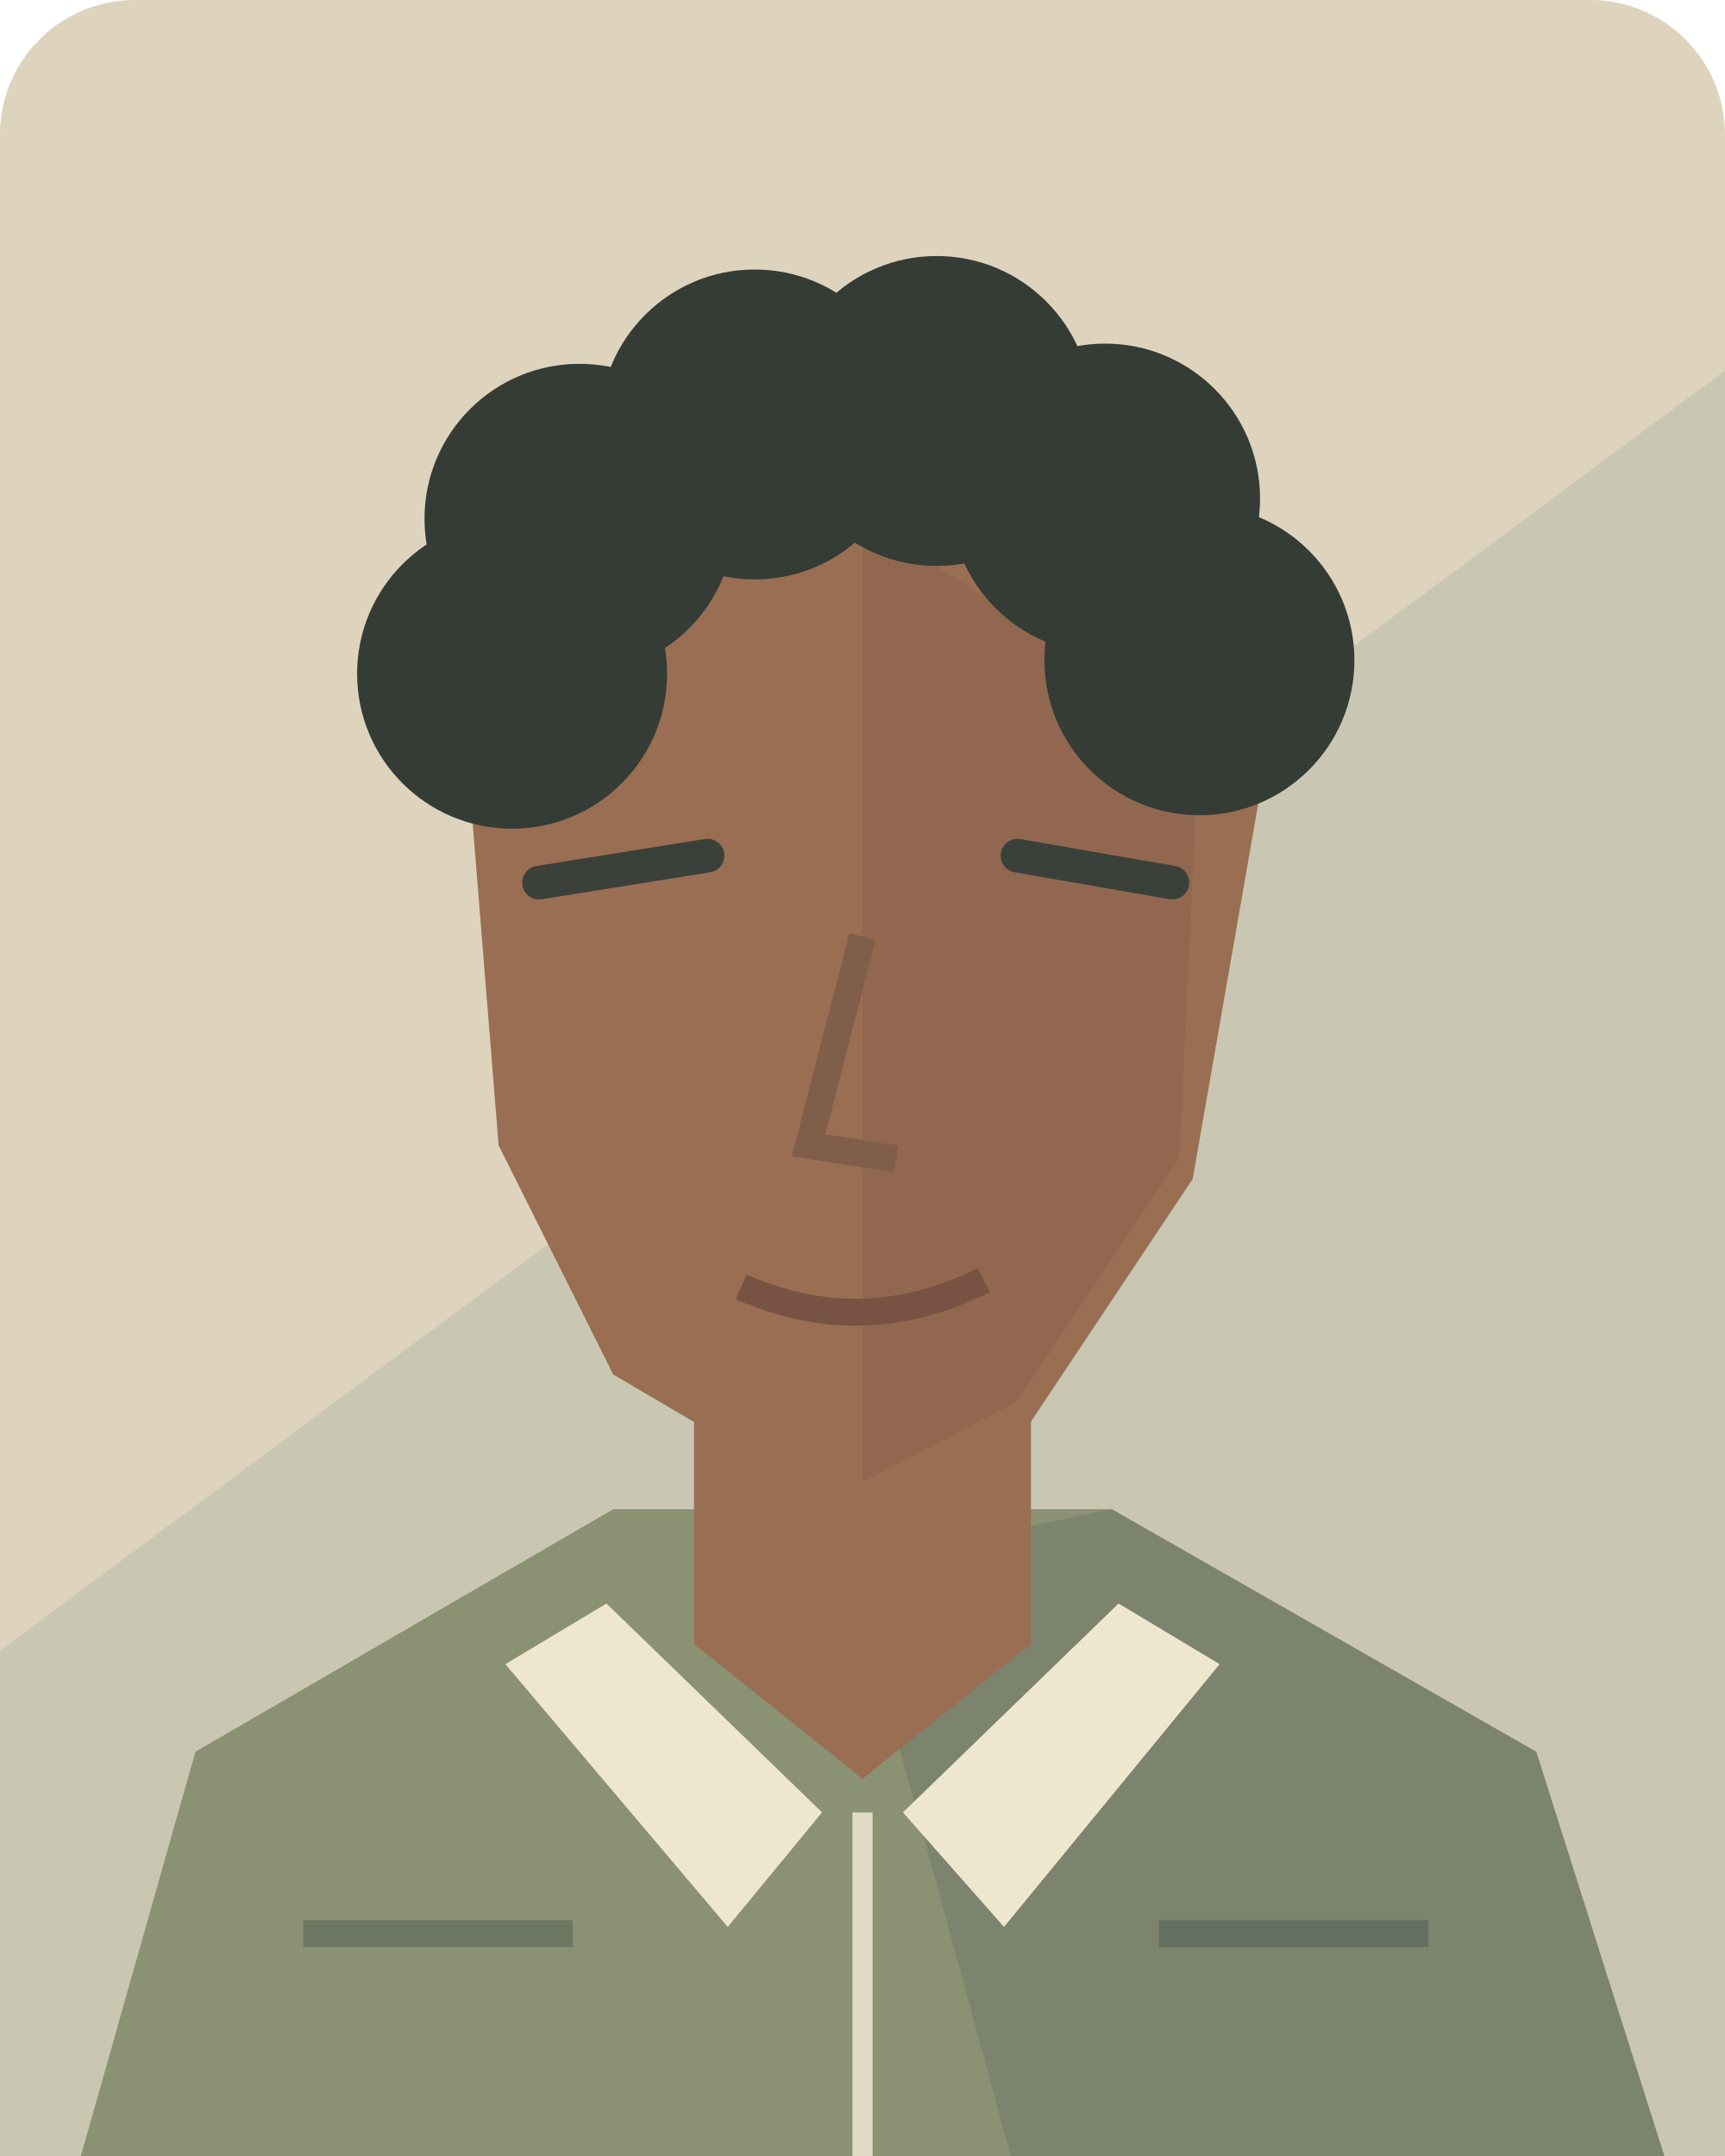
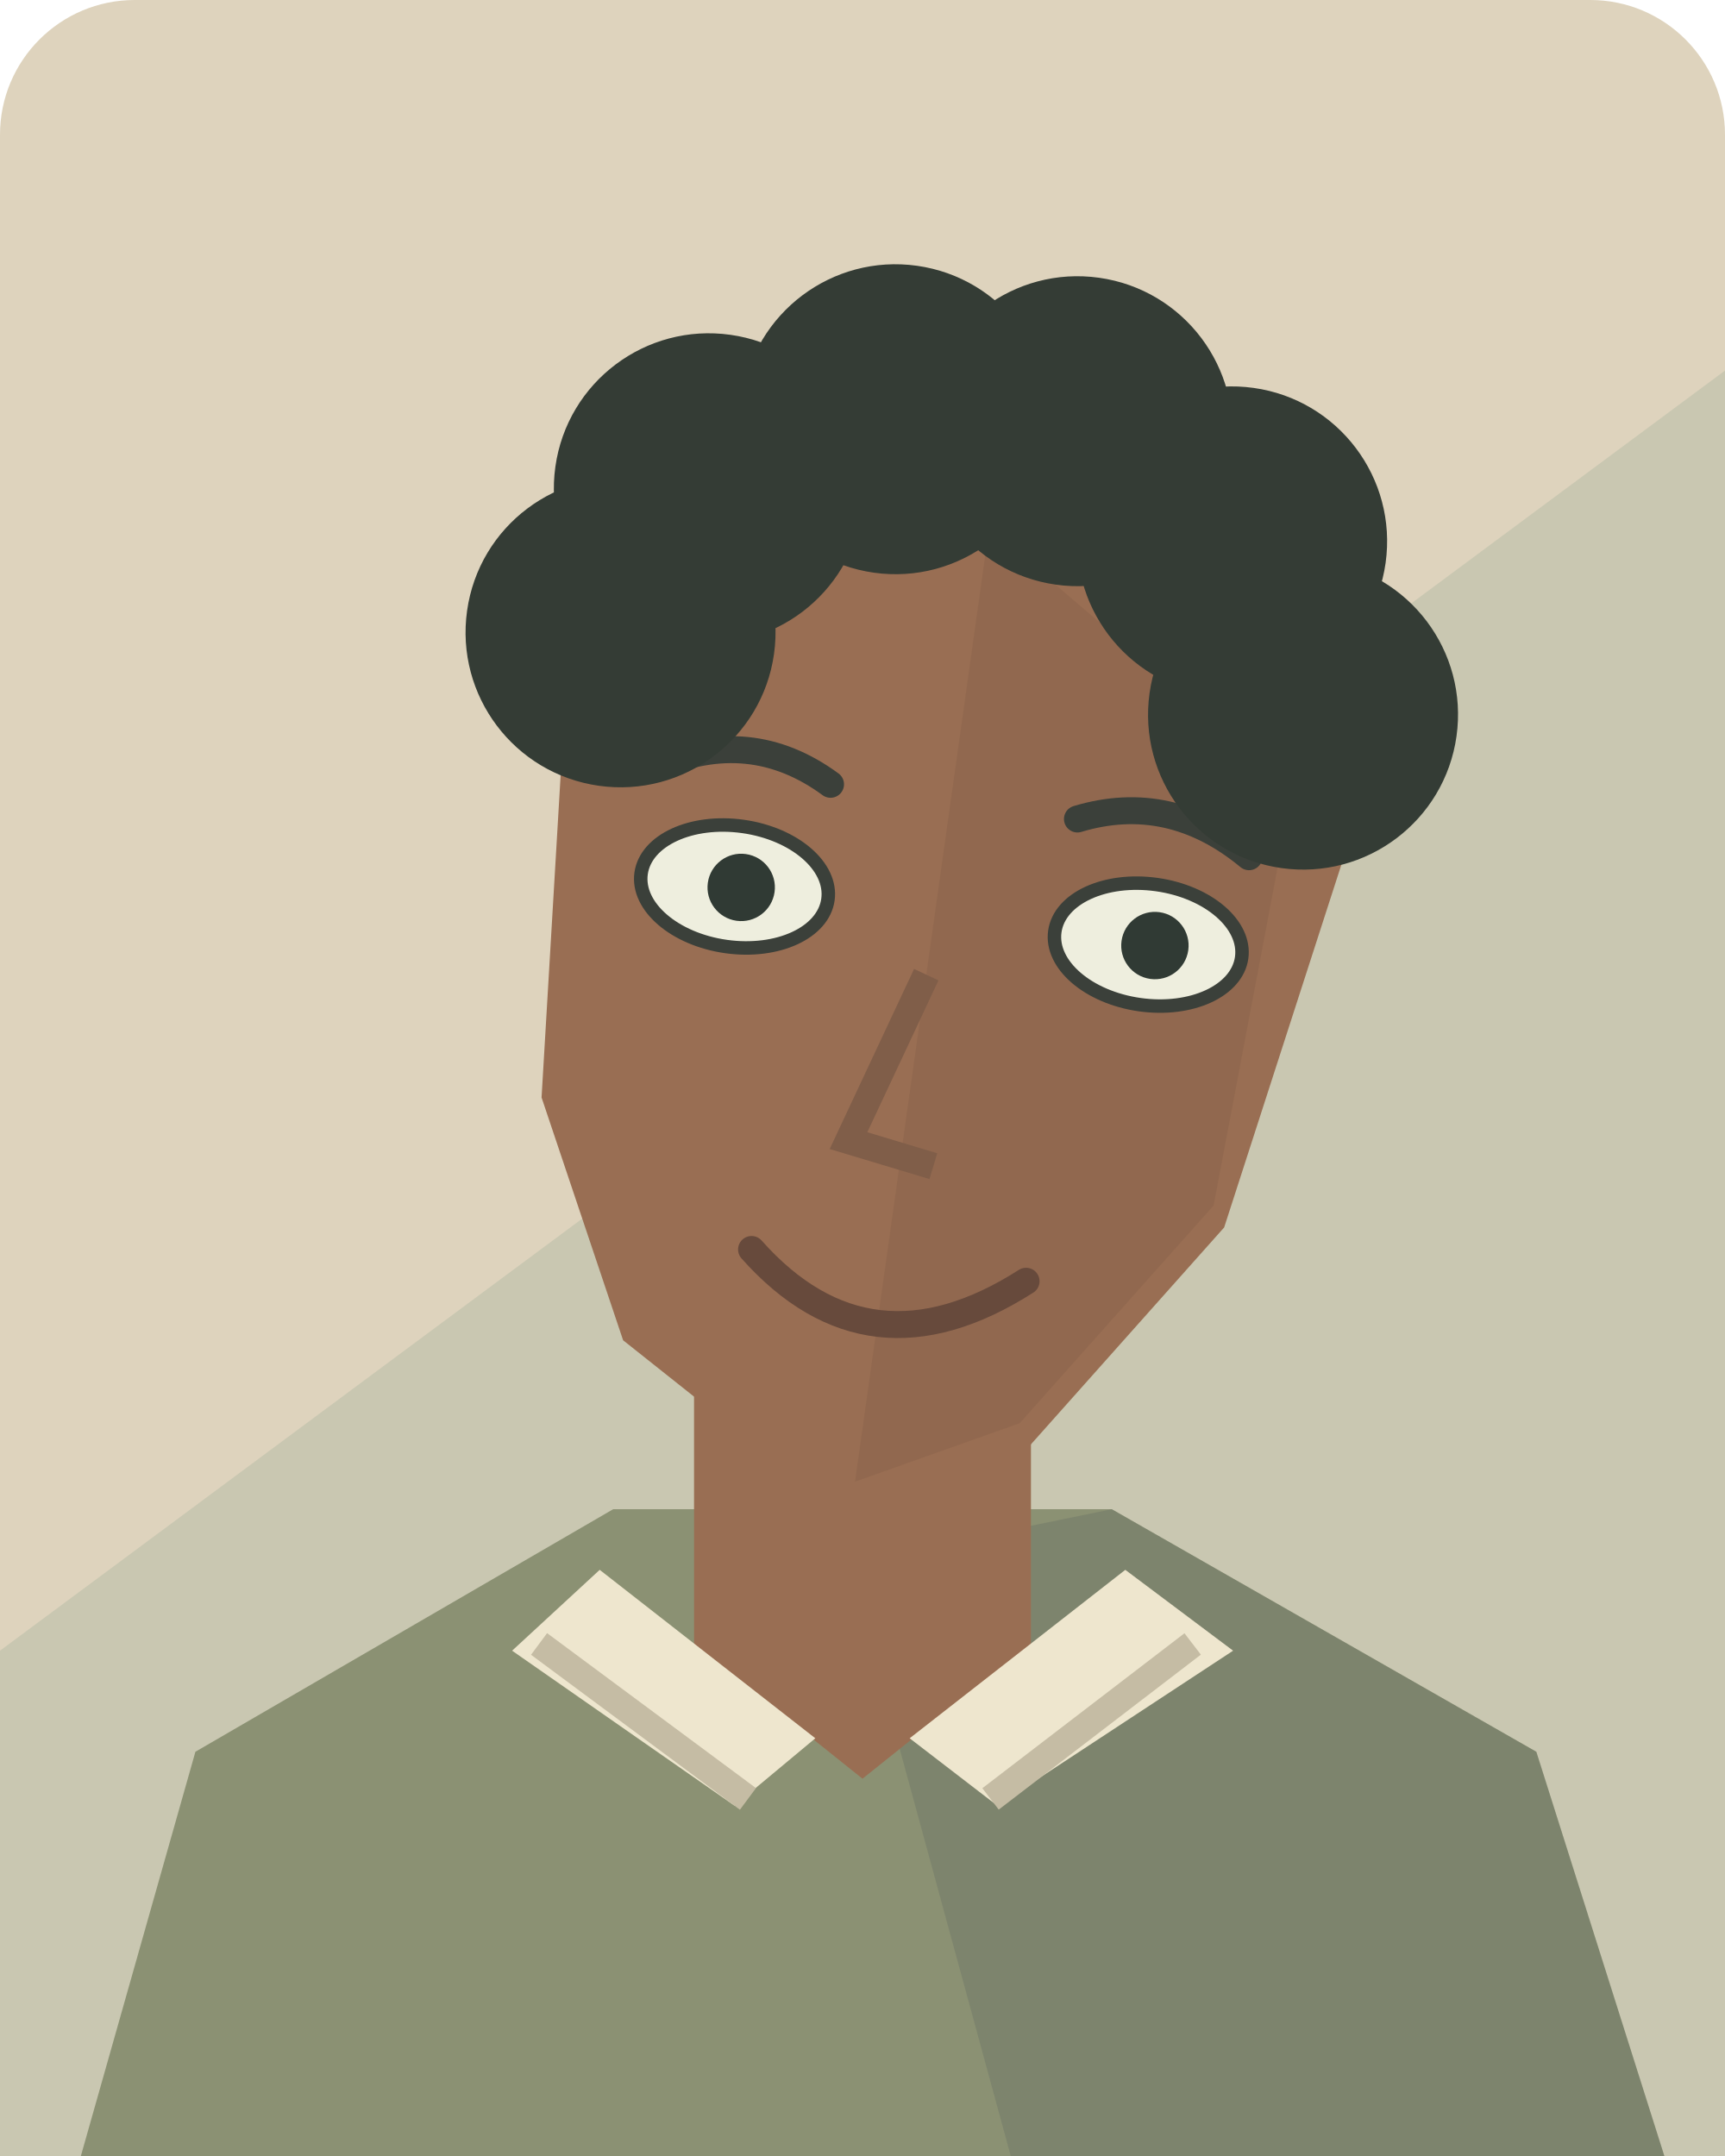
<svg xmlns="http://www.w3.org/2000/svg" width="256" height="320" viewBox="0 0 256 320">
  <rect width="256" height="320" rx="20" fill="#ded3bd" />
  <path d="M0 245L256 55V320H0Z" fill="#c9c7b1" />
  <path d="M12 320L29 260L91 224H165L228 260L247 320Z" fill="#8b9173" />
  <path d="M126 232L150 320H247L228 260L165 224Z" fill="#343d4b" opacity=".16" />
  <path d="M103 182H153V244L128 264L103 244Z" fill="#996e53" />
-   <path d="M69 108L86 68L128 53L171 72L188 112L177 175L153 211L125 224L91 204L74 170Z" fill="#996e53" />
-   <path d="M128 77L178 109L175 172L151 208L128 220Z" fill="#714f3b" opacity=".18" />
-   <path d="M80 131L105 127M151 127L174 131" stroke="#3b403a" stroke-width="5" stroke-linecap="round" />
-   <path d="M128 139L120 170L133 172" fill="none" stroke="#805e49" stroke-width="4" />
-   <path d="M110 191Q128 199 146 190" fill="none" stroke="#785343" stroke-width="4" />
-   <path d="M90 238L122 269L108 286L75 247M166 238L134 269L149 286L181 247" fill="#eee6ce" />
-   <path d="M128 269V320" stroke="#e1dcc7" stroke-width="3" />
-   <path d="M45 287H85M172 287H212" stroke="#374b47" stroke-opacity=".35" stroke-width="4" />
-   <circle cx="76" cy="100" r="23" fill="#343c35" />
-   <circle cx="86" cy="77" r="23" fill="#343c35" />
-   <circle cx="112" cy="63" r="23" fill="#343c35" />
-   <circle cx="139" cy="61" r="23" fill="#343c35" />
-   <circle cx="164" cy="74" r="23" fill="#343c35" />
-   <circle cx="178" cy="98" r="23" fill="#343c35" />
+   <path d="M89 233L121 258L109 268L76 245ZM167 233L135 258L148 268L183 245Z" fill="#eee6ce" />
+   <path d="M80 244L111 267M177 244L147 267" fill="none" stroke="#c5bca4" stroke-width="4" />
+   <g transform="translate(0 0) rotate(8 128 212)">
+     <path d="M69 108L86 68L128 53L171 72L188 112L177 175L153 211L125 224L91 204L74 170Z" fill="#996e53" />
+     <path d="M128 77L178 109L175 172L151 208L128 220Z" fill="#714f3b" opacity=".18" />
+     <path d="M84 119Q97 111 110 118M147 118Q160 112 173 120" fill="none" stroke="#3b403a" stroke-width="4" stroke-linecap="round" />
+     <ellipse cx="98" cy="135" rx="14" ry="9" fill="#eeeede" stroke="#3b403a" stroke-width="2" />
+     <circle cx="99" cy="135" r="5" fill="#303a34" />
+     <ellipse cx="160" cy="135" rx="14" ry="9" fill="#eeeede" stroke="#3b403a" stroke-width="2" />
+     <circle cx="161" cy="135" r="5" fill="#303a34" />
+     <path d="M128 144L120 170L133 172" fill="none" stroke="#805e49" stroke-width="4" />
+     <path d="M108 188Q128 205 149 187" fill="none" stroke="#674a3c" stroke-width="4" stroke-linecap="round" />
+     <circle cx="76" cy="100" r="23" fill="#343c35" />
+     <circle cx="86" cy="77" r="23" fill="#343c35" />
+     <circle cx="112" cy="63" r="23" fill="#343c35" />
+     <circle cx="139" cy="61" r="23" fill="#343c35" />
+     <circle cx="164" cy="74" r="23" fill="#343c35" />
+     <circle cx="178" cy="98" r="23" fill="#343c35" />
+   </g>
</svg>
